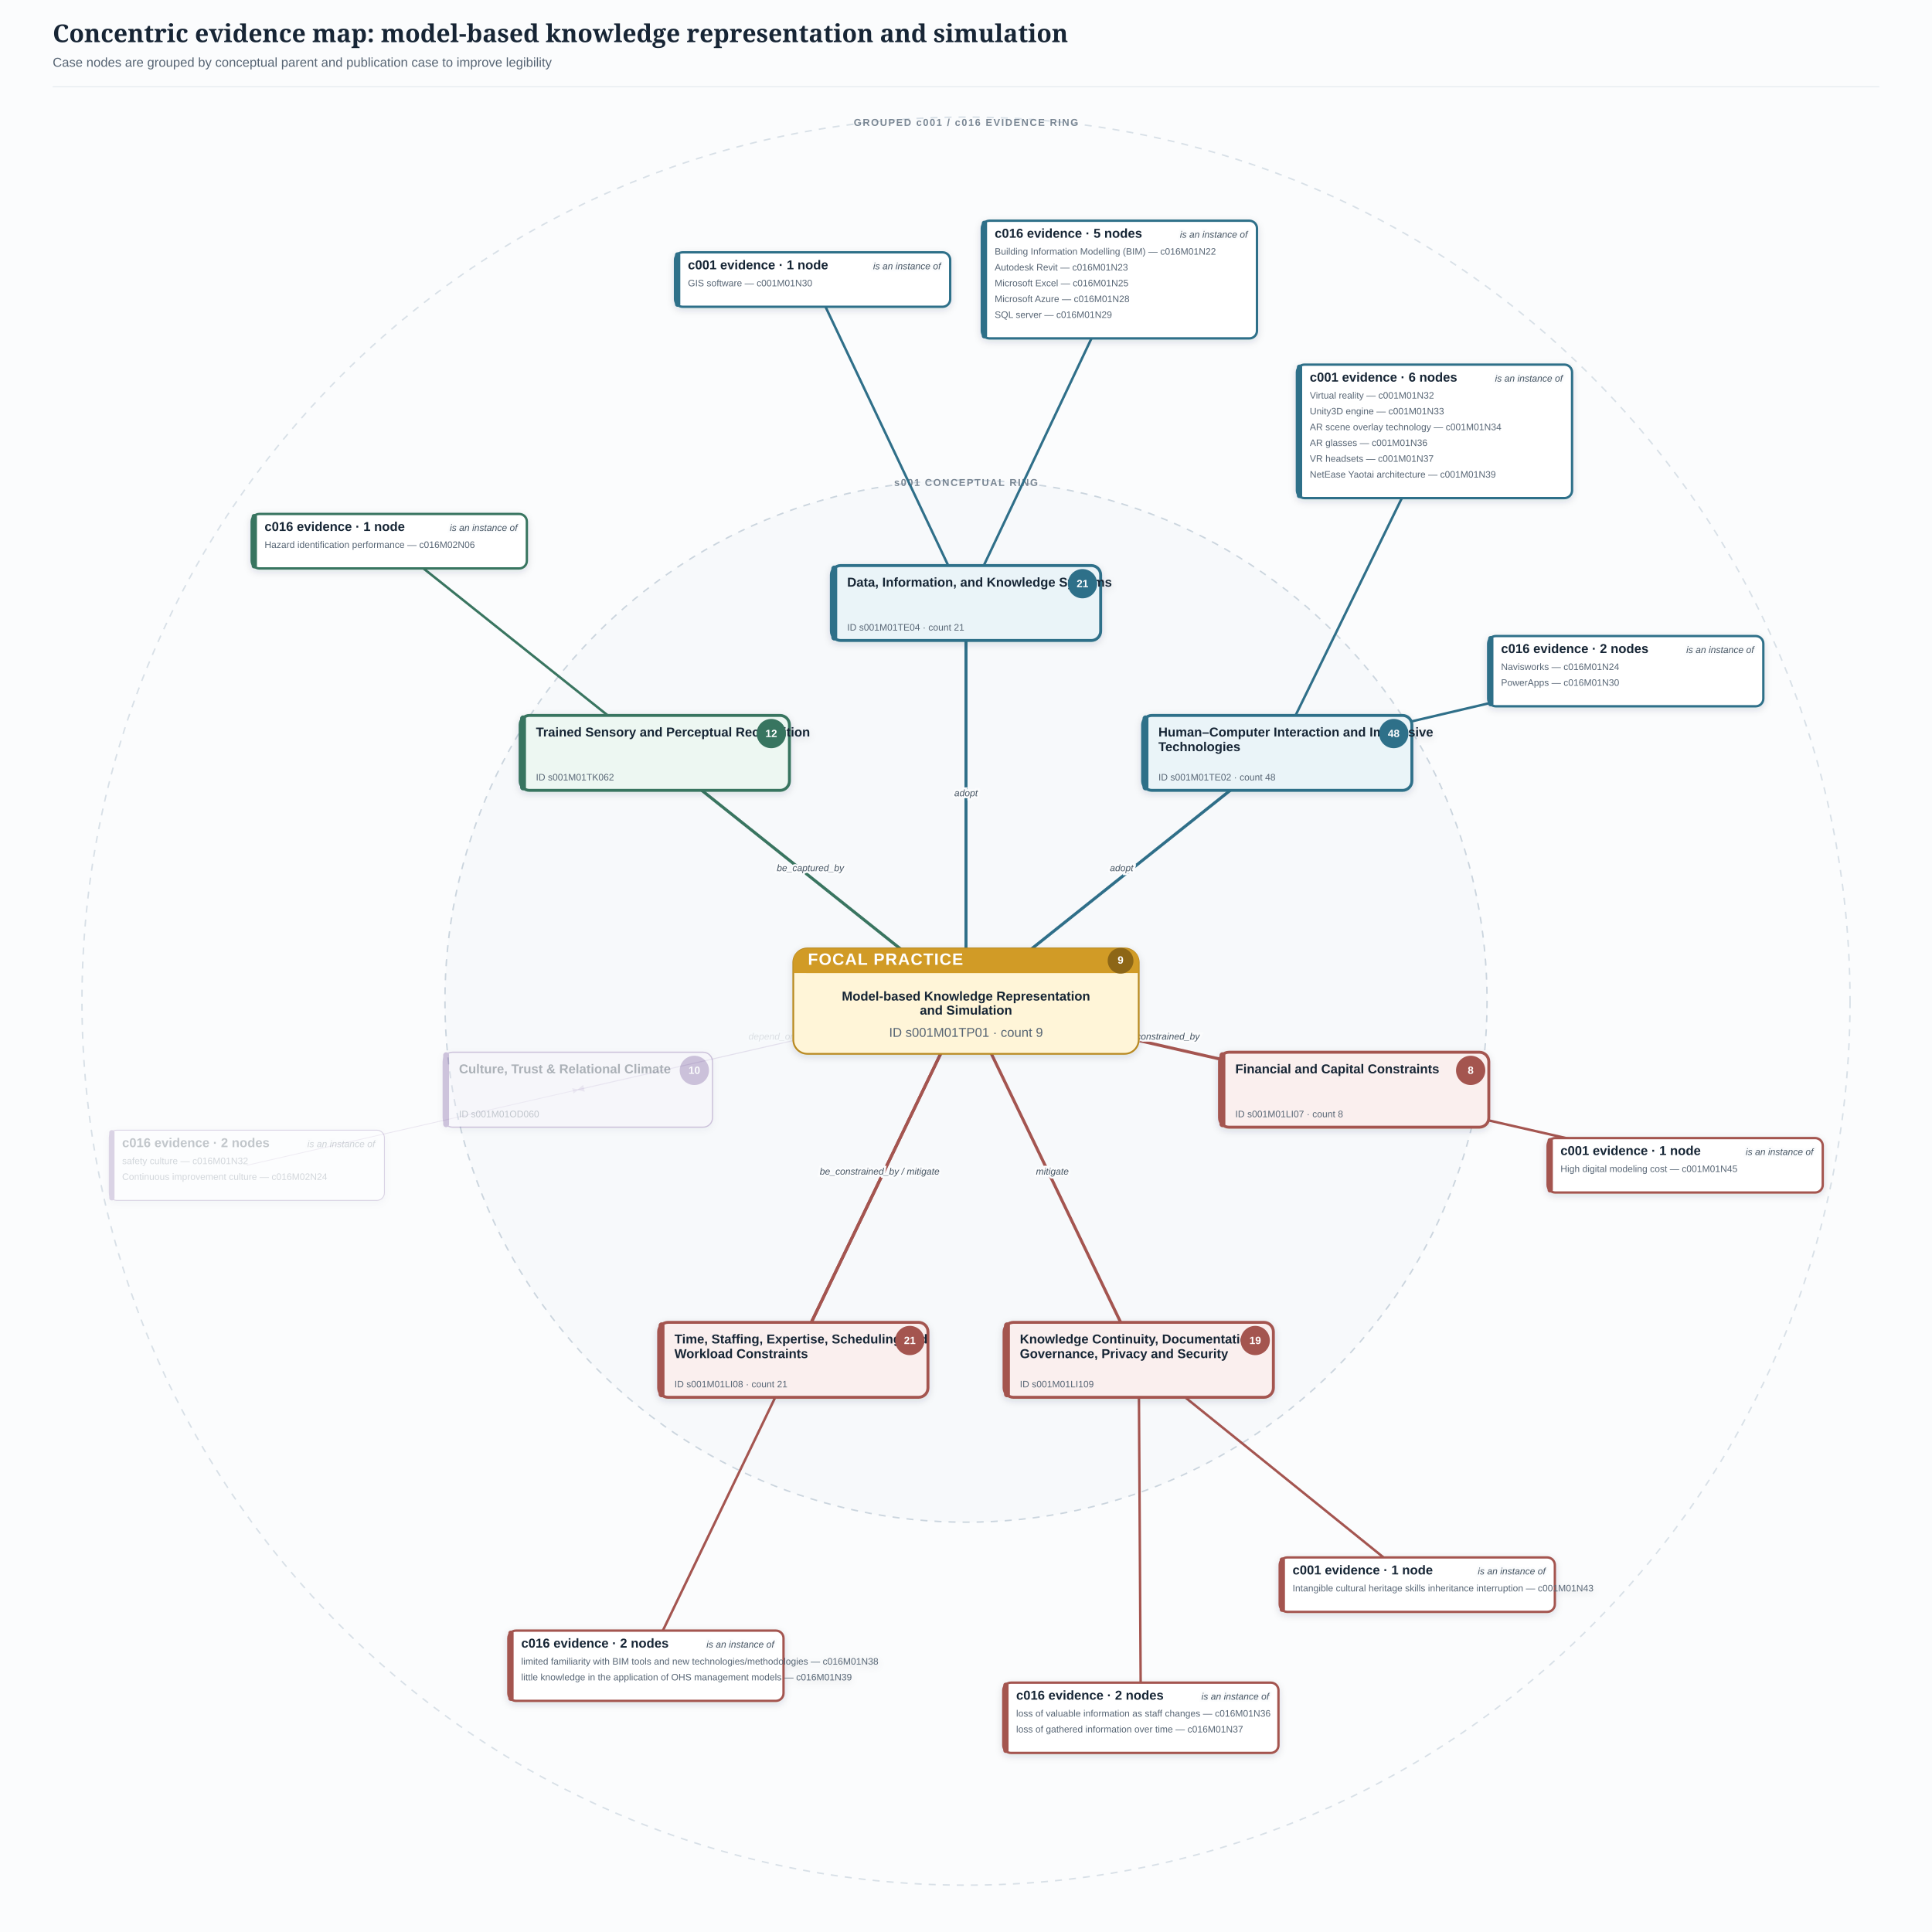
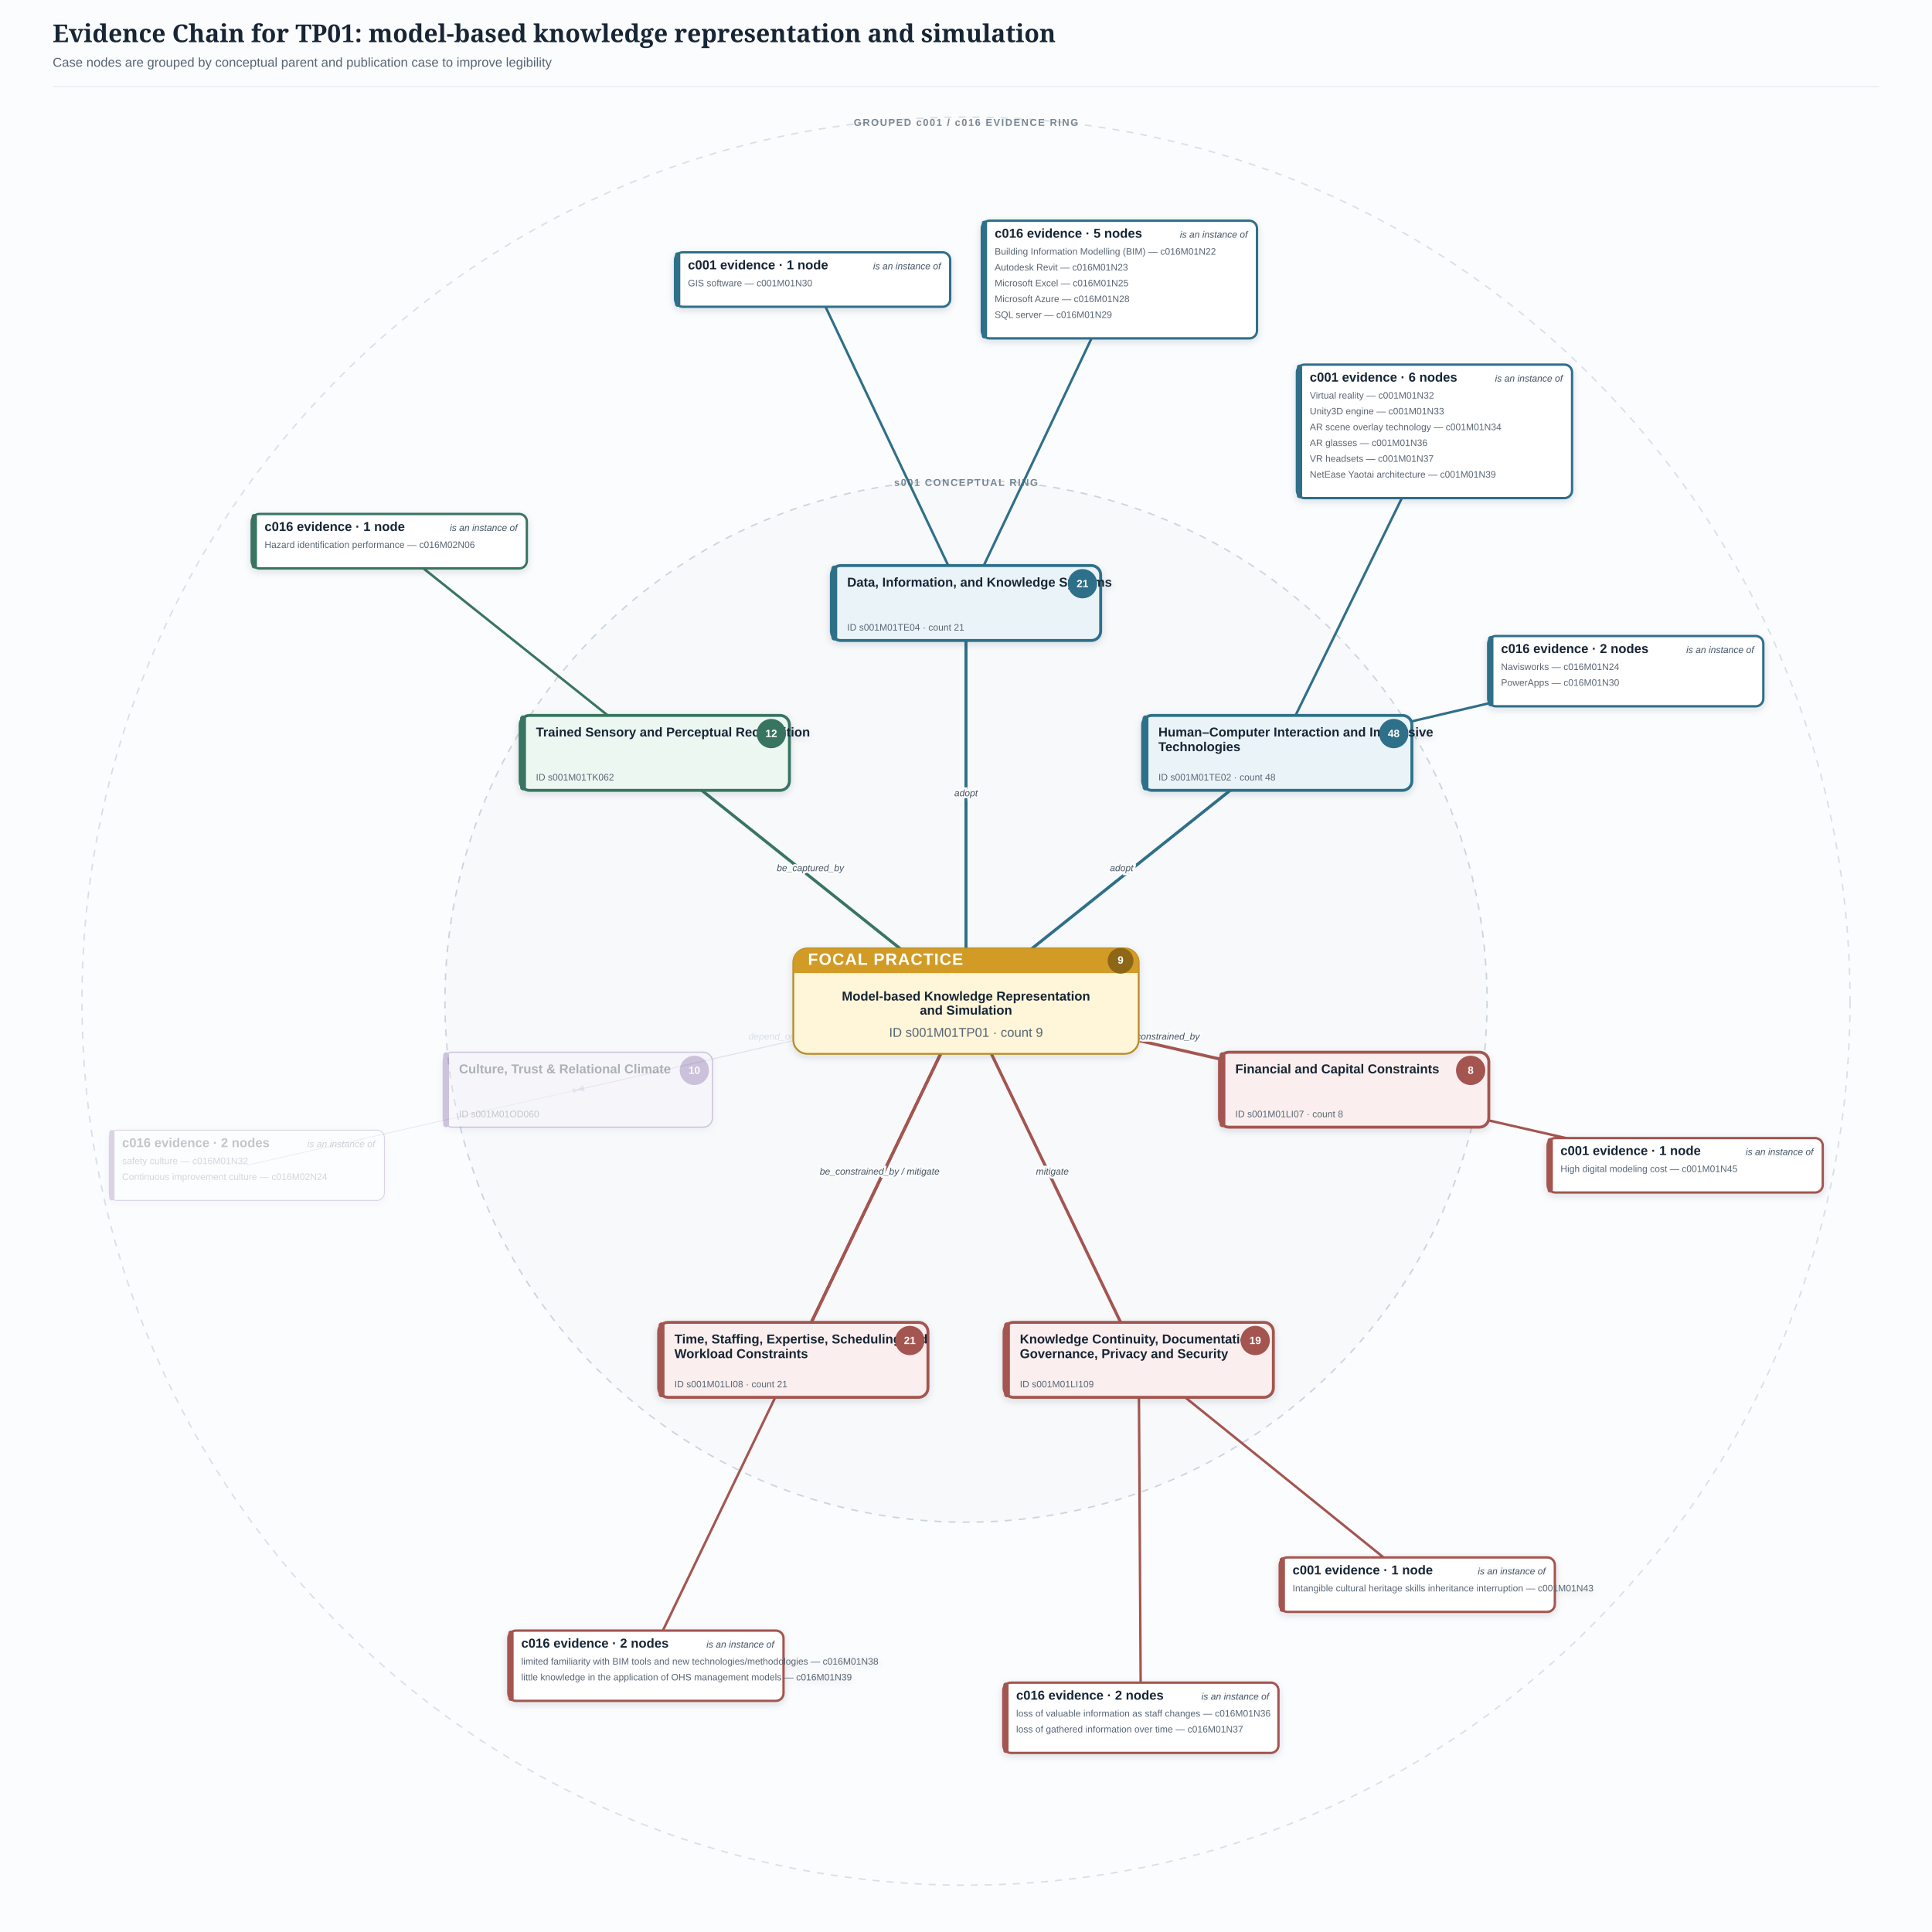
<svg xmlns="http://www.w3.org/2000/svg" width="3300" height="3300" viewBox="0 0 3300 3300" role="img" aria-labelledby="title desc">
  <defs>
    <filter id="shadow" x="-15%" y="-25%" width="130%" height="160%">
      <feDropShadow dx="0" dy="4" stdDeviation="6" flood-color="#14283C" flood-opacity=".14" />
    </filter>
    <marker id="arrow" viewBox="0 0 10 10" refX="9" refY="5" markerWidth="7" markerHeight="7" orient="auto-start-reverse">
      <path d="M0 0L10 5L0 10z" fill="context-stroke" />
    </marker>
    <style>.title{font:700 42px Georgia,serif;fill:#172535}.sub{font:400 22px Arial,sans-serif;fill:#566473}.name{font:700 20px Arial,sans-serif;fill:#172535}.pname{font:700 22px Arial,sans-serif;fill:#172535}.meta{font:400 16px Arial,sans-serif;fill:#586675}.rel{font:italic 16px Arial,sans-serif;fill:#465563;paint-order:stroke;stroke:#FBFCFD;stroke-width:7px}.count{font:700 18px Arial,sans-serif;fill:#fff}.ring{font:700 17px Arial,sans-serif;letter-spacing:2px}</style>
  </defs>
  <rect width="100%" height="100%" fill="#FBFCFD" />
-   <text x="90" y="72" class="title" font-size="48">Concentric evidence map: model-based knowledge representation and simulation</text>
-   <text x="90" y="114" class="sub">Case nodes are grouped by conceptual parent and publication case to improve legibility</text>
+   <text x="90" y="72" class="title" font-size="48">Evidence Chain for TP01: model-based knowledge representation and
+  simulation</text>
+   <text x="90" y="114" class="sub" font-size="36">Case nodes are grouped by conceptual parent and publication case to
+  improve
+  legibility</text>
  <line x1="90" y1="148" x2="3210" y2="148" stroke="#D5DDE5" />
  <circle cx="1650" cy="1710" r="890" fill="#F7F9FB" stroke="#CBD5DE" stroke-width="2.5" stroke-dasharray="12 12" />
  <circle cx="1650" cy="1710" r="1510" fill="none" stroke="#D8E0E7" stroke-width="2.5" stroke-dasharray="12 12" />
  <text x="1650" y="830" text-anchor="middle" class="ring" fill="#798693">s001 CONCEPTUAL RING</text>
  <text x="1650" y="215" text-anchor="middle" class="ring" fill="#798693">GROUPED c001 / c016 EVIDENCE RING</text>
  <path d="M1650.0 1710.0 L1650.0 1030.0" fill="none" stroke="#2F6F89" stroke-opacity="1" stroke-width="5.2" marker-end="url(#arrow)" />
  <text x="1650.0" y="1360.0" text-anchor="middle" class="rel" opacity="1">adopt</text>
  <path d="M1650.0 1030.0 L1388.0 477.5" fill="none" stroke="#2F6F89" stroke-opacity="1" stroke-width="4.2" marker-start="url(#arrow)" />
  <path d="M1650.0 1030.0 L1912.0 477.5" fill="none" stroke="#2F6F89" stroke-opacity="1" stroke-width="4.2" marker-start="url(#arrow)" />
  <path d="M1650.0 1710.0 L2181.6 1286.0" fill="none" stroke="#2F6F89" stroke-opacity="1" stroke-width="5.2" marker-end="url(#arrow)" />
  <text x="1915.8" y="1488.0" text-anchor="middle" class="rel" opacity="1">adopt</text>
  <path d="M2181.6 1286.0 L2450.2 736.8" fill="none" stroke="#2F6F89" stroke-opacity="1" stroke-width="4.2" marker-start="url(#arrow)" />
  <path d="M2181.6 1286.0 L2776.9 1146.4" fill="none" stroke="#2F6F89" stroke-opacity="1" stroke-width="4.2" marker-start="url(#arrow)" />
  <path d="M1650.0 1710.0 L2313.0 1861.3" fill="none" stroke="#A45550" stroke-opacity="1" stroke-width="5.2" marker-end="url(#arrow)" />
  <text x="1981.5" y="1775.7" text-anchor="middle" class="rel" opacity="1">be_constrained_by</text>
  <path d="M2313.0 1861.3 L2878.4 1990.4" fill="none" stroke="#A45550" stroke-opacity="1" stroke-width="4.2" marker-start="url(#arrow)" />
  <path d="M1650.0 1710.0 L1945.0 2322.7" fill="none" stroke="#A45550" stroke-opacity="1" stroke-width="5.2" marker-end="url(#arrow)" />
  <text x="1797.5" y="2006.3" text-anchor="middle" class="rel" opacity="1">mitigate</text>
  <path d="M1945.0 2322.7 L2420.8 2706.7" fill="none" stroke="#A45550" stroke-opacity="1" stroke-width="4.2" marker-start="url(#arrow)" />
  <path d="M1945.0 2322.7 L1948.7 2934.1" fill="none" stroke="#A45550" stroke-opacity="1" stroke-width="4.2" marker-start="url(#arrow)" />
  <path d="M1650.0 1710.0 L1355.0 2322.7" fill="none" stroke="#A45550" stroke-opacity="1" stroke-width="5.2" marker-end="url(#arrow)" />
  <path d="M1650.0 1710.0 L1355.0 2322.7" fill="none" stroke="#A45550" stroke-opacity="1" stroke-width="5.2" marker-end="url(#arrow)" />
  <text x="1502.5" y="2006.3" text-anchor="middle" class="rel" opacity="1">be_constrained_by / mitigate</text>
  <path d="M1355.0 2322.7 L1103.3 2845.2" fill="none" stroke="#A45550" stroke-opacity="1" stroke-width="4.2" marker-start="url(#arrow)" />
  <path d="M1650.0 1710.0 L987.0 1861.3" fill="none" stroke="#76579A" stroke-opacity=".16" stroke-width="1.7" marker-end="url(#arrow)" />
  <text x="1318.5" y="1775.7" text-anchor="middle" class="rel" opacity=".16">depend_on</text>
  <path d="M987.0 1861.3 L421.6 1990.4" fill="none" stroke="#76579A" stroke-opacity=".13" stroke-width="1.4" marker-start="url(#arrow)" />
  <path d="M1650.0 1710.0 L1118.4 1286.0" fill="none" stroke="#397560" stroke-opacity="1" stroke-width="5.2" marker-start="url(#arrow)" />
  <text x="1384.2" y="1488.0" text-anchor="middle" class="rel" opacity="1">be_captured_by</text>
  <path d="M1118.4 1286.0 L664.9 924.4" fill="none" stroke="#397560" stroke-opacity="1" stroke-width="4.2" marker-start="url(#arrow)" />
  <g filter="url(#shadow)" opacity="1">
    <rect x="1420.0" y="966.0" width="460" height="128" rx="16" fill="#EAF4F8" stroke="#2F6F89" stroke-width="5" />
    <rect x="1420.0" y="966.0" width="10" height="128" rx="5" fill="#2F6F89" />
    <text x="1447.0" y="1002.0" class="pname">Data, Information, and Knowledge Systems</text>
    <text x="1447.0" y="1077.0" class="meta">ID s001M01TE04 · count 21</text>
    <circle cx="1849.0" cy="997.0" r="25" fill="#2F6F89" />
    <text x="1849.0" y="1003.0" text-anchor="middle" class="count">21</text>
  </g>
  <g filter="url(#shadow)" opacity="1">
    <rect x="1951.6" y="1222.0" width="460" height="128" rx="16" fill="#EAF4F8" stroke="#2F6F89" stroke-width="5" />
    <rect x="1951.6" y="1222.0" width="10" height="128" rx="5" fill="#2F6F89" />
    <text x="1978.6" y="1258.0" class="pname">Human–Computer Interaction and Immersive</text>
    <text x="1978.6" y="1283.0" class="pname">Technologies</text>
    <text x="1978.6" y="1333.0" class="meta">ID s001M01TE02 · count 48</text>
    <circle cx="2380.6" cy="1253.0" r="25" fill="#2F6F89" />
    <text x="2380.6" y="1259.0" text-anchor="middle" class="count">48</text>
  </g>
  <g filter="url(#shadow)" opacity="1">
    <rect x="2083.0" y="1797.3" width="460" height="128" rx="16" fill="#FAEFEE" stroke="#A45550" stroke-width="5" />
    <rect x="2083.0" y="1797.3" width="10" height="128" rx="5" fill="#A45550" />
    <text x="2110.0" y="1833.3" class="pname">Financial and Capital Constraints</text>
    <text x="2110.0" y="1908.3" class="meta">ID s001M01LI07 · count 8</text>
    <circle cx="2512.0" cy="1828.3" r="25" fill="#A45550" />
    <text x="2512.0" y="1834.3" text-anchor="middle" class="count">8</text>
  </g>
  <g filter="url(#shadow)" opacity="1">
    <rect x="1715.0" y="2258.7" width="460" height="128" rx="16" fill="#FAEFEE" stroke="#A45550" stroke-width="5" />
    <rect x="1715.0" y="2258.7" width="10" height="128" rx="5" fill="#A45550" />
    <text x="1742.0" y="2294.7" class="pname">Knowledge Continuity, Documentation,</text>
    <text x="1742.0" y="2319.7" class="pname">Governance, Privacy and Security</text>
    <text x="1742.0" y="2369.7" class="meta">ID s001M01LI109</text>
    <circle cx="2144.0" cy="2289.7" r="25" fill="#A45550" />
    <text x="2144.0" y="2295.7" text-anchor="middle" class="count">19</text>
  </g>
  <g filter="url(#shadow)" opacity="1">
    <rect x="1125.0" y="2258.7" width="460" height="128" rx="16" fill="#FAEFEE" stroke="#A45550" stroke-width="5" />
    <rect x="1125.0" y="2258.7" width="10" height="128" rx="5" fill="#A45550" />
    <text x="1152.0" y="2294.7" class="pname">Time, Staffing, Expertise, Scheduling and</text>
    <text x="1152.0" y="2319.7" class="pname">Workload Constraints</text>
    <text x="1152.0" y="2369.7" class="meta">ID s001M01LI08 · count 21</text>
    <circle cx="1554.0" cy="2289.7" r="25" fill="#A45550" />
    <text x="1554.0" y="2295.7" text-anchor="middle" class="count">21</text>
  </g>
  <g filter="url(#shadow)" opacity=".34">
    <rect x="757.0" y="1797.3" width="460" height="128" rx="16" fill="#F3EFF8" stroke="#76579A" stroke-width="2.0" />
    <rect x="757.0" y="1797.3" width="10" height="128" rx="5" fill="#76579A" />
    <text x="784.0" y="1833.3" class="pname">Culture, Trust &amp; Relational Climate</text>
    <text x="784.0" y="1908.3" class="meta">ID s001M01OD060</text>
    <circle cx="1186.0" cy="1828.3" r="25" fill="#76579A" />
    <text x="1186.0" y="1834.3" text-anchor="middle" class="count">10</text>
  </g>
  <g filter="url(#shadow)" opacity="1">
    <rect x="888.4" y="1222.0" width="460" height="128" rx="16" fill="#EDF7F2" stroke="#397560" stroke-width="5" />
    <rect x="888.4" y="1222.0" width="10" height="128" rx="5" fill="#397560" />
    <text x="915.4" y="1258.0" class="pname">Trained Sensory and Perceptual Recognition</text>
    <text x="915.4" y="1333.0" class="meta">ID s001M01TK062</text>
    <circle cx="1317.4" cy="1253.0" r="25" fill="#397560" />
    <text x="1317.4" y="1259.0" text-anchor="middle" class="count">12</text>
  </g>
  <g filter="url(#shadow)" opacity="1">
    <rect x="1153.0" y="431.0" width="470" height="93" rx="13" fill="#fff" stroke="#2F6F89" stroke-width="4" />
    <rect x="1153.0" y="431.0" width="9" height="93" rx="4" fill="#2F6F89" />
    <text x="1175.0" y="460.0" class="pname">c001 evidence · 1 node</text>
    <text x="1607.0" y="460.0" text-anchor="end" class="rel">is an instance of</text>
    <text x="1175.0" y="489.0" class="meta">GIS software — c001M01N30</text>
  </g>
  <g filter="url(#shadow)" opacity="1">
    <rect x="1677.0" y="377.0" width="470" height="201" rx="13" fill="#fff" stroke="#2F6F89" stroke-width="4" />
    <rect x="1677.0" y="377.0" width="9" height="201" rx="4" fill="#2F6F89" />
    <text x="1699.0" y="406.0" class="pname">c016 evidence · 5 nodes</text>
    <text x="2131.0" y="406.0" text-anchor="end" class="rel">is an instance of</text>
    <text x="1699.0" y="435.0" class="meta">Building Information Modelling (BIM) — c016M01N22</text>
    <text x="1699.0" y="462.0" class="meta">Autodesk Revit — c016M01N23</text>
    <text x="1699.0" y="489.0" class="meta">Microsoft Excel — c016M01N25</text>
    <text x="1699.0" y="516.0" class="meta">Microsoft Azure — c016M01N28</text>
    <text x="1699.0" y="543.0" class="meta">SQL server — c016M01N29</text>
  </g>
  <g filter="url(#shadow)" opacity="1">
    <rect x="2215.2" y="622.8" width="470" height="228" rx="13" fill="#fff" stroke="#2F6F89" stroke-width="4" />
    <rect x="2215.2" y="622.8" width="9" height="228" rx="4" fill="#2F6F89" />
    <text x="2237.2" y="651.8" class="pname">c001 evidence · 6 nodes</text>
    <text x="2669.2" y="651.8" text-anchor="end" class="rel">is an instance of</text>
    <text x="2237.2" y="680.8" class="meta">Virtual reality — c001M01N32</text>
    <text x="2237.2" y="707.8" class="meta">Unity3D engine — c001M01N33</text>
    <text x="2237.2" y="734.8" class="meta">AR scene overlay technology — c001M01N34</text>
    <text x="2237.2" y="761.8" class="meta">AR glasses — c001M01N36</text>
    <text x="2237.2" y="788.8" class="meta">VR headsets — c001M01N37</text>
    <text x="2237.2" y="815.8" class="meta">NetEase Yaotai architecture — c001M01N39</text>
  </g>
  <g filter="url(#shadow)" opacity="1">
    <rect x="2541.9" y="1086.4" width="470" height="120" rx="13" fill="#fff" stroke="#2F6F89" stroke-width="4" />
    <rect x="2541.9" y="1086.4" width="9" height="120" rx="4" fill="#2F6F89" />
    <text x="2563.9" y="1115.4" class="pname">c016 evidence · 2 nodes</text>
    <text x="2995.9" y="1115.4" text-anchor="end" class="rel">is an instance of</text>
    <text x="2563.9" y="1144.4" class="meta">Navisworks — c016M01N24</text>
    <text x="2563.9" y="1171.4" class="meta">PowerApps — c016M01N30</text>
  </g>
  <g filter="url(#shadow)" opacity="1">
    <rect x="2643.4" y="1943.9" width="470" height="93" rx="13" fill="#fff" stroke="#A45550" stroke-width="4" />
    <rect x="2643.4" y="1943.9" width="9" height="93" rx="4" fill="#A45550" />
    <text x="2665.4" y="1972.9" class="pname">c001 evidence · 1 node</text>
    <text x="3097.4" y="1972.9" text-anchor="end" class="rel">is an instance of</text>
    <text x="2665.4" y="2001.9" class="meta">High digital modeling cost — c001M01N45</text>
  </g>
  <g filter="url(#shadow)" opacity="1">
    <rect x="2185.8" y="2660.2" width="470" height="93" rx="13" fill="#fff" stroke="#A45550" stroke-width="4" />
    <rect x="2185.8" y="2660.2" width="9" height="93" rx="4" fill="#A45550" />
    <text x="2207.8" y="2689.2" class="pname">c001 evidence · 1 node</text>
    <text x="2639.8" y="2689.2" text-anchor="end" class="rel">is an instance of</text>
    <text x="2207.8" y="2718.2" class="meta">Intangible cultural heritage skills inheritance interruption — c001M01N43</text>
  </g>
  <g filter="url(#shadow)" opacity="1">
    <rect x="1713.7" y="2874.1" width="470" height="120" rx="13" fill="#fff" stroke="#A45550" stroke-width="4" />
    <rect x="1713.7" y="2874.1" width="9" height="120" rx="4" fill="#A45550" />
    <text x="1735.7" y="2903.1" class="pname">c016 evidence · 2 nodes</text>
    <text x="2167.7" y="2903.1" text-anchor="end" class="rel">is an instance of</text>
    <text x="1735.7" y="2932.1" class="meta">loss of valuable information as staff changes — c016M01N36</text>
    <text x="1735.7" y="2959.1" class="meta">loss of gathered information over time — c016M01N37</text>
  </g>
  <g filter="url(#shadow)" opacity="1">
    <rect x="868.3" y="2785.2" width="470" height="120" rx="13" fill="#fff" stroke="#A45550" stroke-width="4" />
    <rect x="868.3" y="2785.2" width="9" height="120" rx="4" fill="#A45550" />
    <text x="890.3" y="2814.2" class="pname">c016 evidence · 2 nodes</text>
    <text x="1322.3" y="2814.2" text-anchor="end" class="rel">is an instance of</text>
    <text x="890.3" y="2843.2" class="meta">limited familiarity with BIM tools and new technologies/methodologies — c016M01N38</text>
    <text x="890.3" y="2870.2" class="meta">little knowledge in the application of OHS management models — c016M01N39</text>
  </g>
  <g filter="url(#shadow)" opacity=".25">
    <rect x="186.6" y="1930.4" width="470" height="120" rx="13" fill="#fff" stroke="#76579A" stroke-width="1.5" />
    <rect x="186.6" y="1930.4" width="9" height="120" rx="4" fill="#76579A" />
    <text x="208.6" y="1959.4" class="pname">c016 evidence · 2 nodes</text>
    <text x="640.6" y="1959.4" text-anchor="end" class="rel">is an instance of</text>
    <text x="208.6" y="1988.4" class="meta">safety culture — c016M01N32</text>
    <text x="208.6" y="2015.4" class="meta">Continuous improvement culture — c016M02N24</text>
  </g>
  <g filter="url(#shadow)" opacity="1">
    <rect x="429.9" y="877.9" width="470" height="93" rx="13" fill="#fff" stroke="#397560" stroke-width="4" />
    <rect x="429.9" y="877.9" width="9" height="93" rx="4" fill="#397560" />
    <text x="451.9" y="906.9" class="pname">c016 evidence · 1 node</text>
    <text x="883.9" y="906.9" text-anchor="end" class="rel">is an instance of</text>
    <text x="451.9" y="935.9" class="meta">Hazard identification performance — c016M02N06</text>
  </g>
  <g filter="url(#shadow)">
    <rect x="1355.0" y="1620.0" width="590" height="180" rx="24" fill="#FFF5D8" stroke="#B88921" stroke-width="3" />
    <rect x="1355.0" y="1620.0" width="590" height="42" rx="24" fill="#D19B27" />
    <rect x="1355.0" y="1640.0" width="590" height="22" fill="#D19B27" />
    <text x="1380.0" y="1648.0" font-family="Arial" font-size="28" font-weight="700" fill="#fff" letter-spacing="1.4">FOCAL PRACTICE</text>
    <circle cx="1914.0" cy="1641.0" r="22" fill="#8D6617" />
    <text x="1914.0" y="1646.0" text-anchor="middle" class="count">9</text>
    <text x="1650" y="1709.0" text-anchor="middle" class="pname" font-size="24">Model-based Knowledge
 Representation</text>
-     <text x="1650" y="1733.0" text-anchor="middle" class="pname">and Simulation</text>
+     <text x="1650" y="1733.0" text-anchor="middle" class="pname" font-size="24">and Simulation</text>
    <text x="1650" y="1771.0" text-anchor="middle" class="sub">ID s001M01TP01 · count 9</text>
  </g>
</svg>
